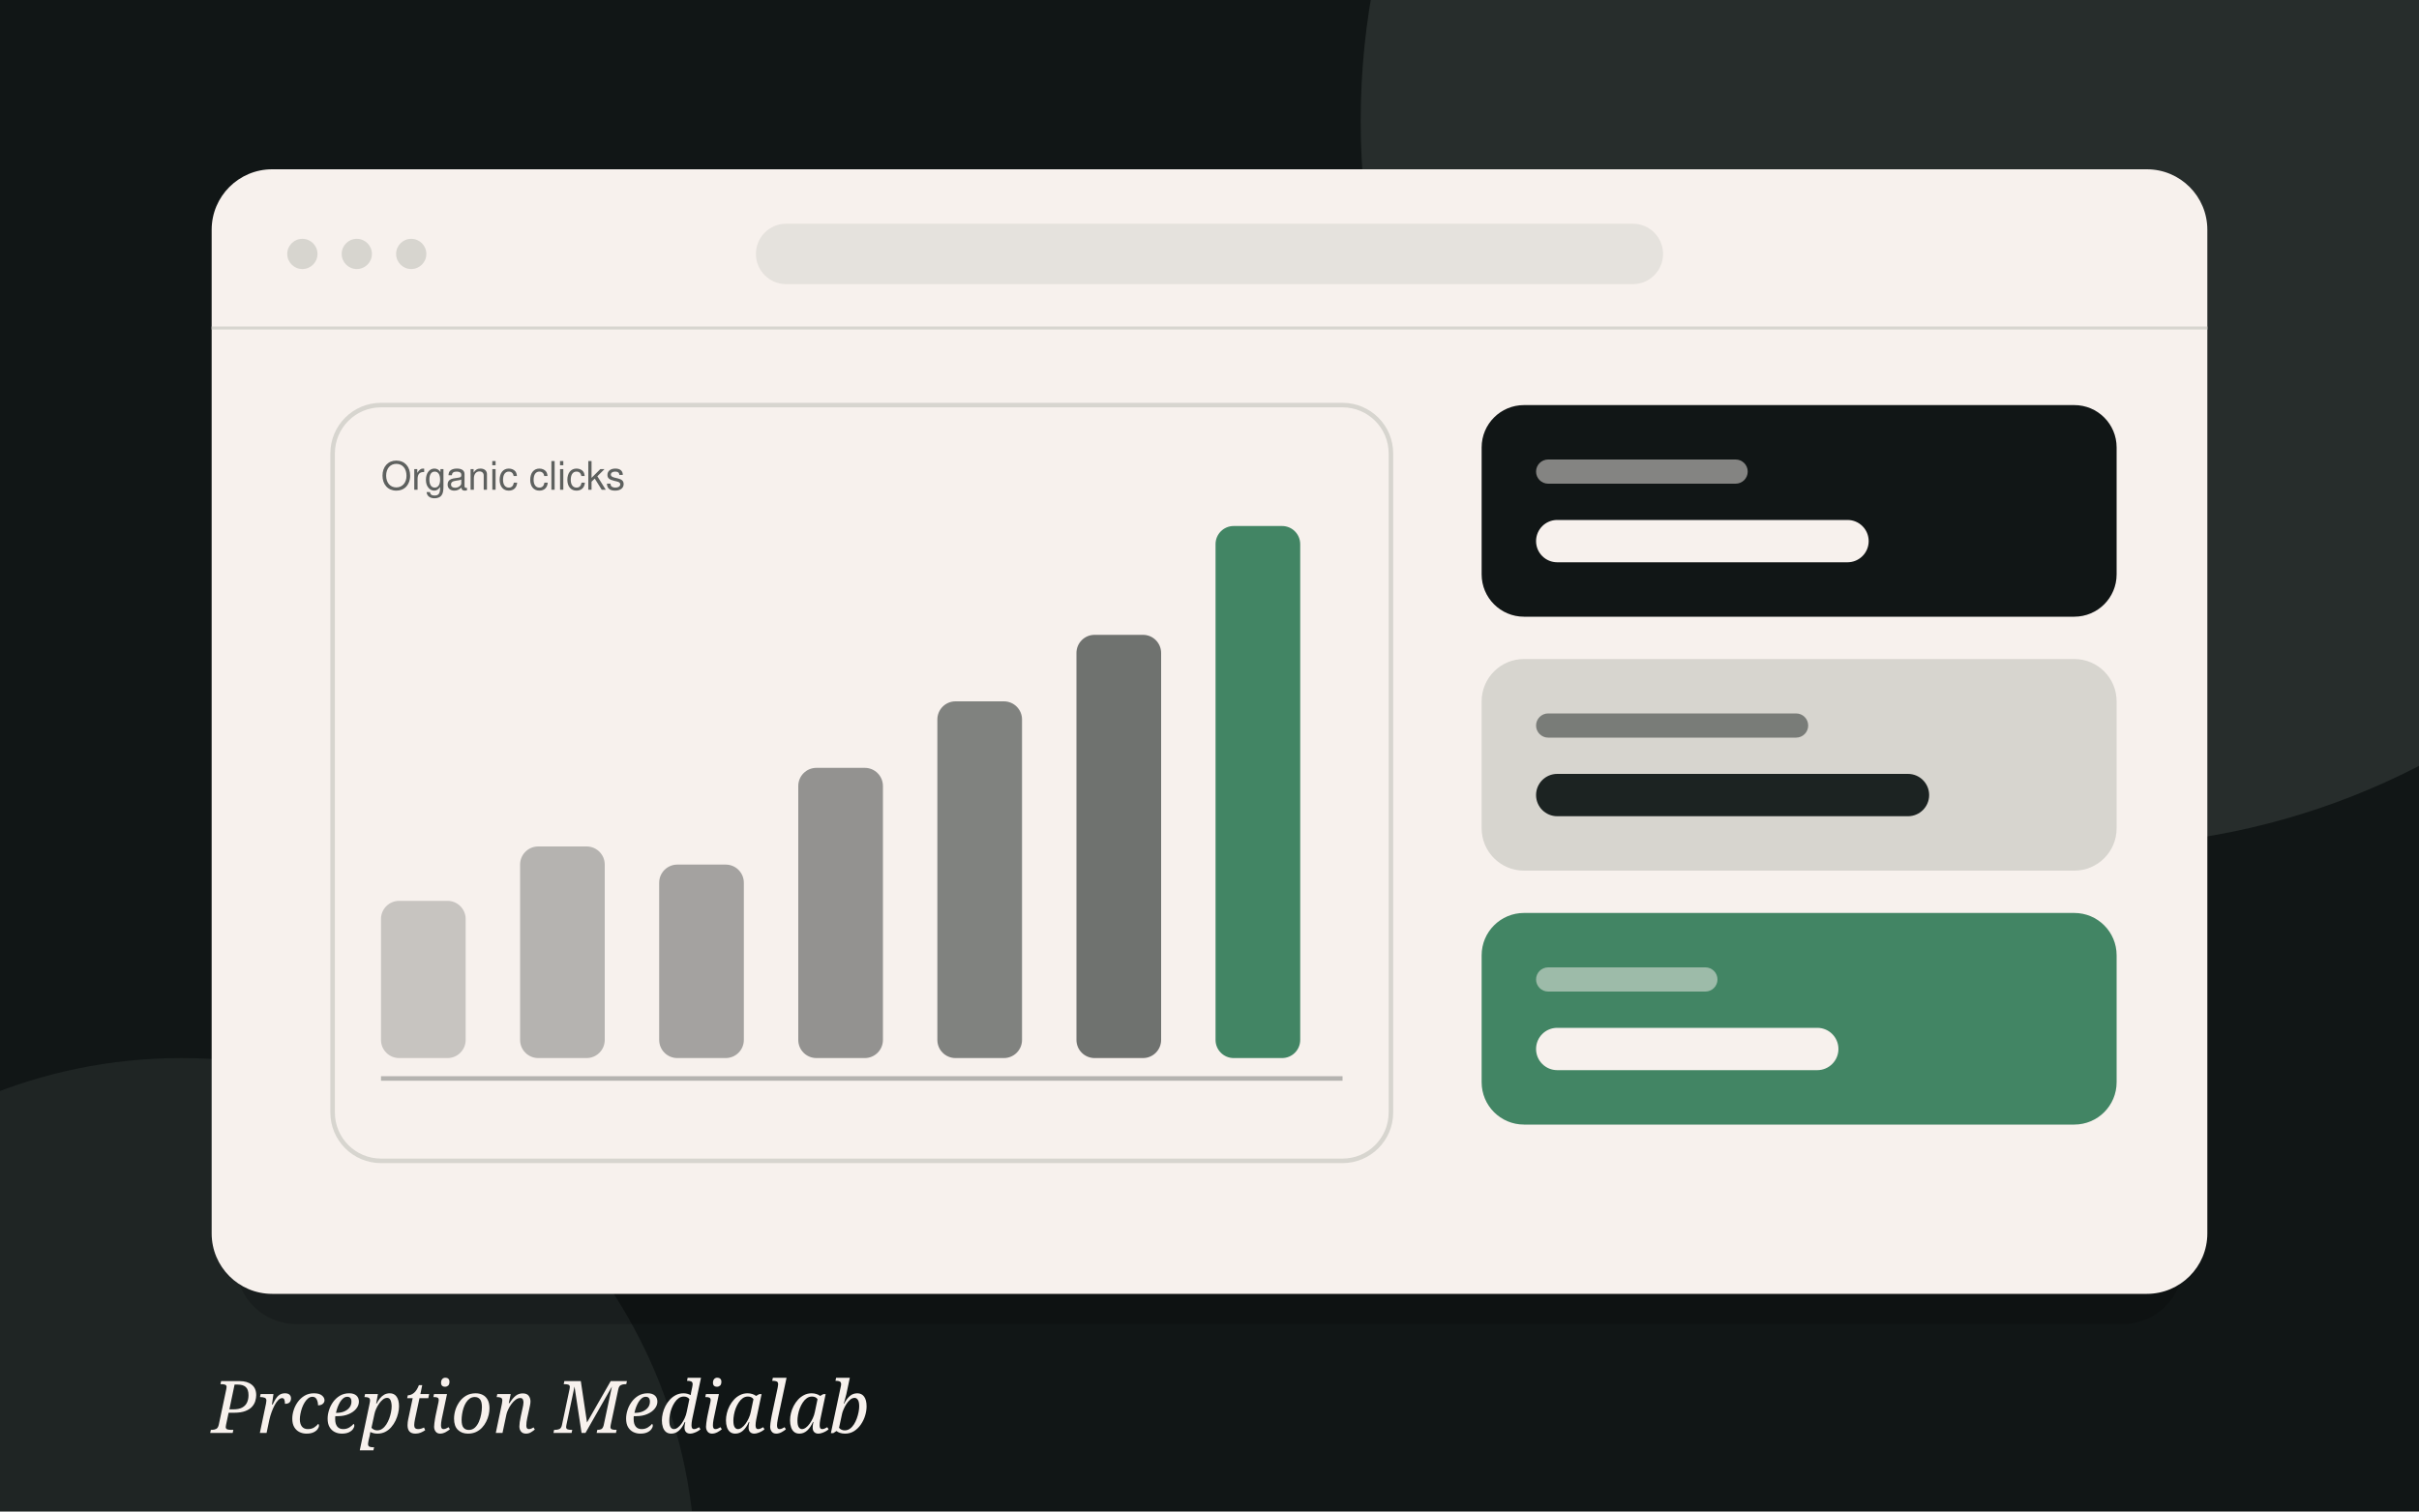
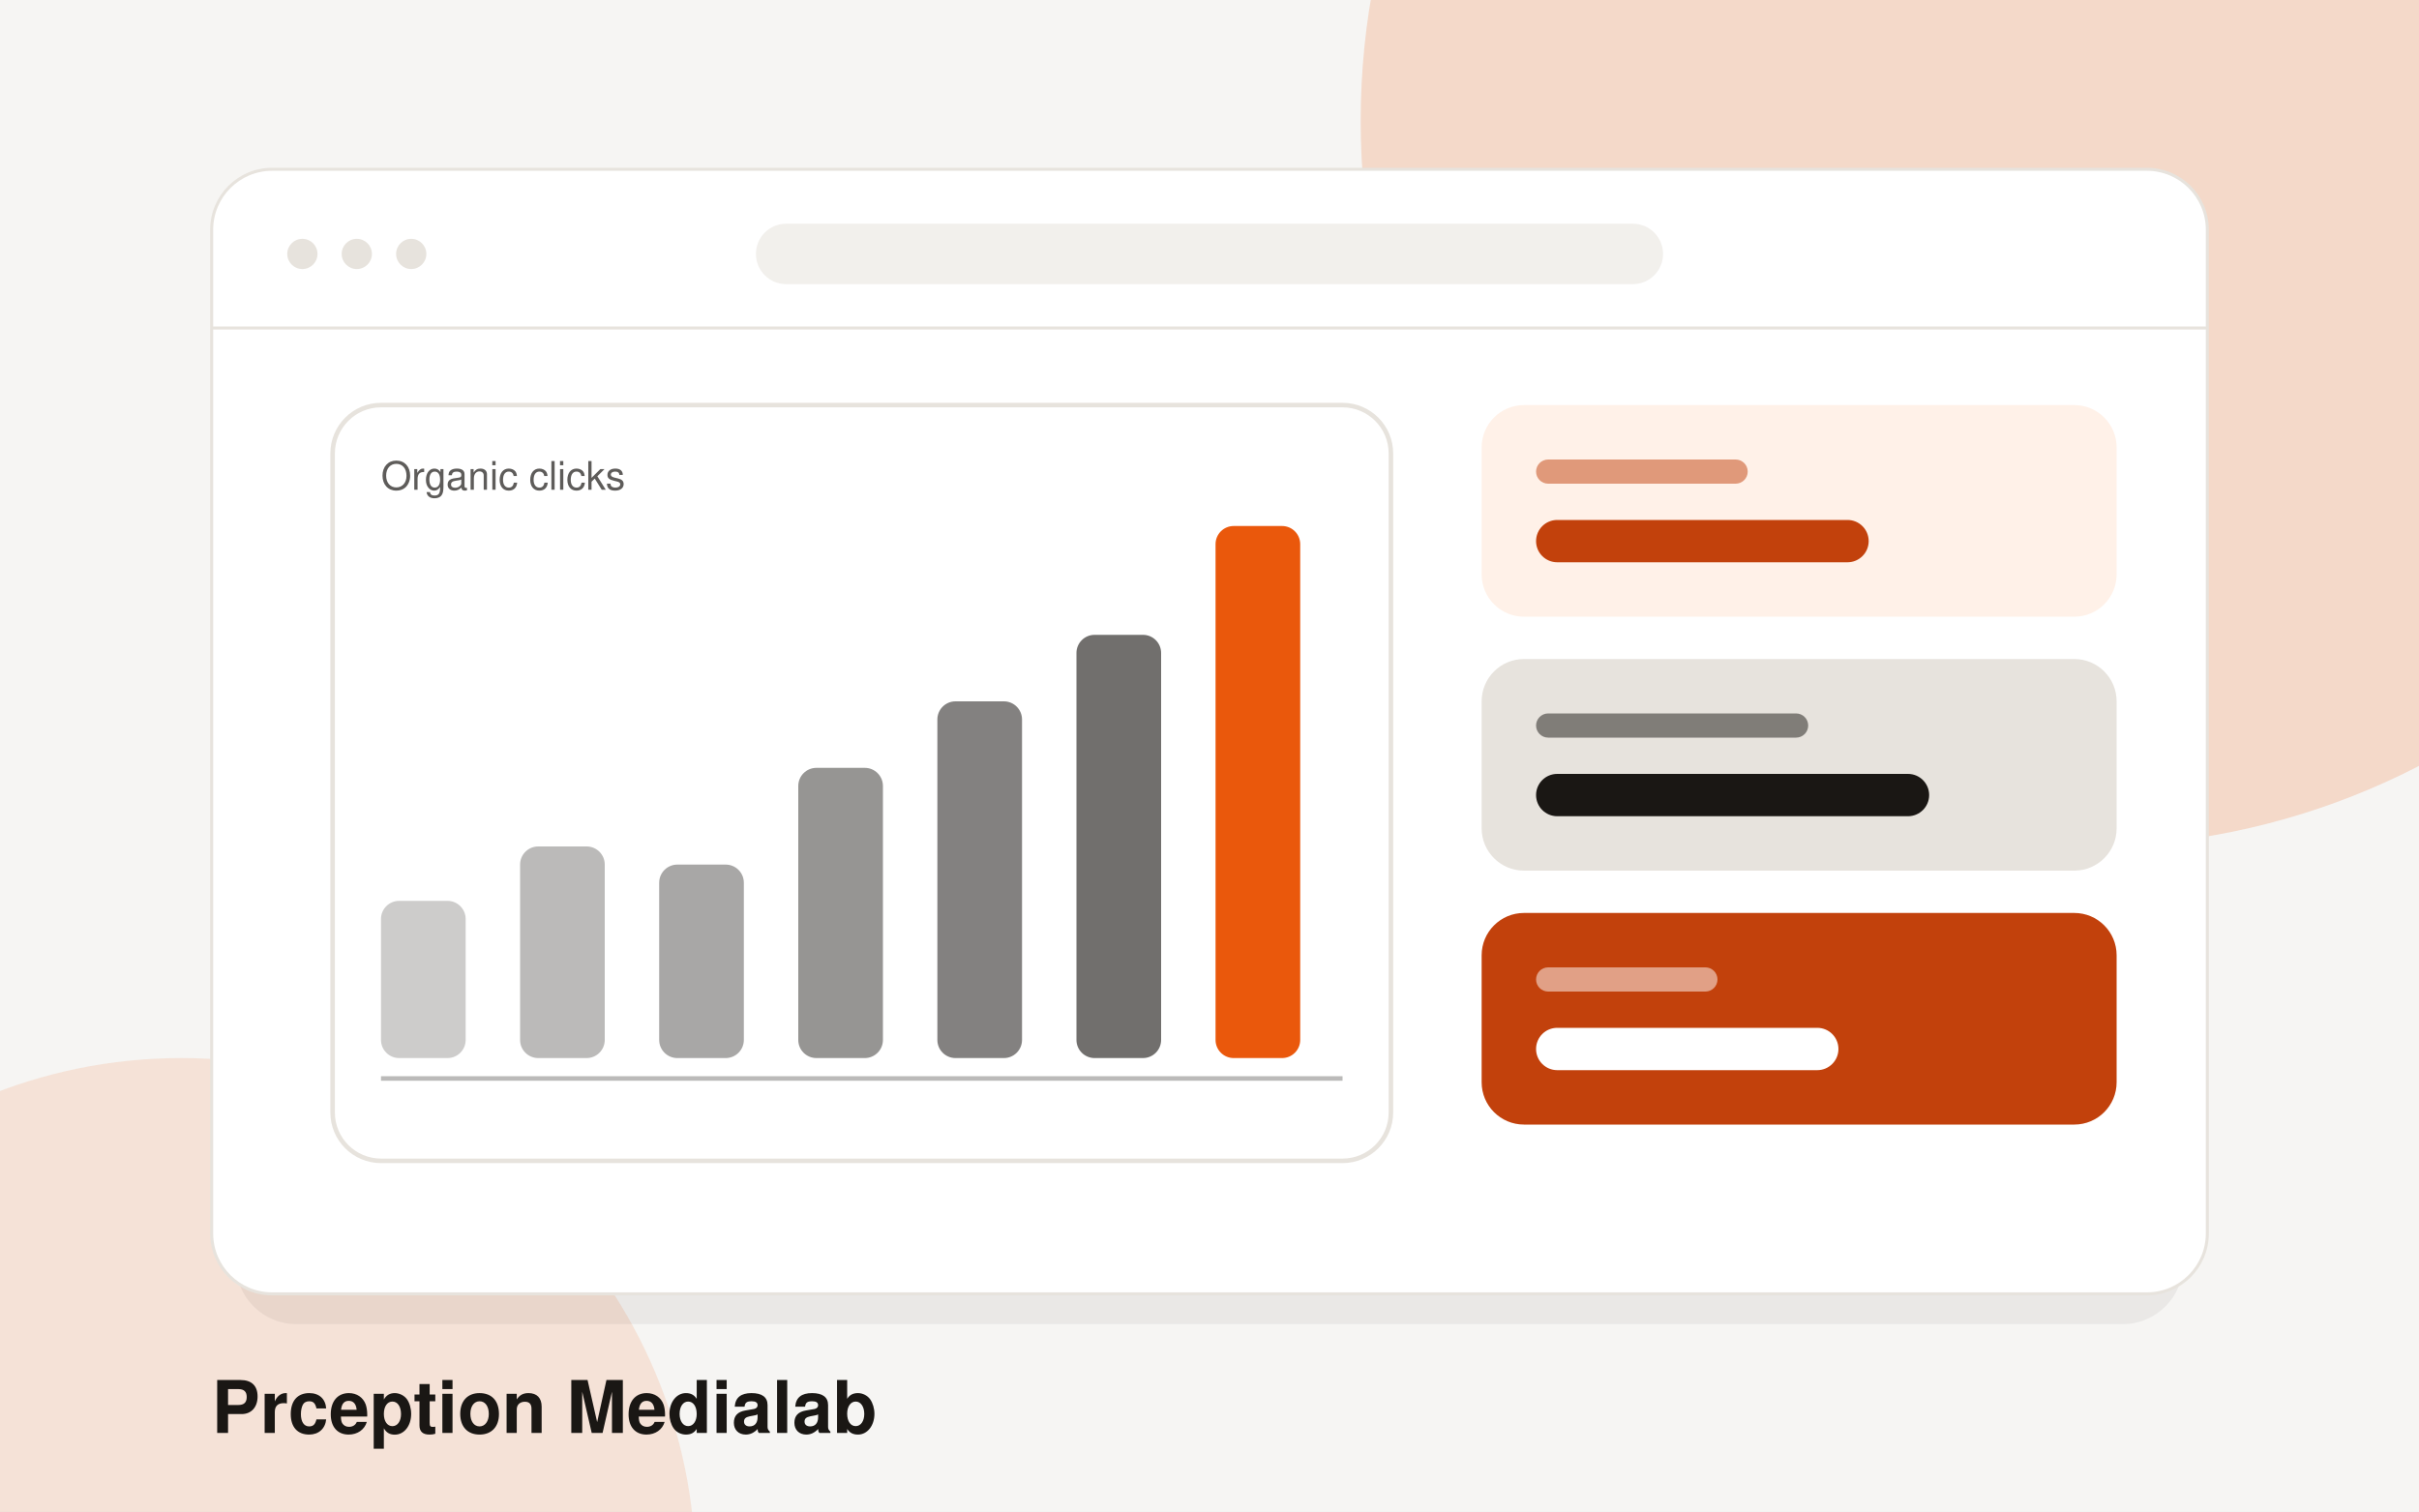
<svg xmlns="http://www.w3.org/2000/svg" viewBox="0 0 800 500" role="img">
-   <rect width="800" height="500" fill="#111616" />
-   <circle cx="690" cy="40" r="240" fill="#89968E" opacity=".18" />
-   <circle cx="60" cy="520" r="170" fill="#89968E" opacity=".12" />
-   <rect x="78" y="66" width="644" height="372" rx="20" fill="#000" opacity=".18" />
-   <rect x="70" y="56" width="660" height="372" rx="20" fill="#F7F1ED" />
-   <circle cx="100" cy="84" r="5" fill="#D7D5CF" />
-   <circle cx="118" cy="84" r="5" fill="#D7D5CF" />
-   <circle cx="136" cy="84" r="5" fill="#D7D5CF" />
-   <rect x="250" y="74" width="300" height="20" rx="10" fill="#D7D5CF" opacity=".55" />
-   <rect x="70" y="108" width="660" height="1" fill="#D7D5CF" />
-   <rect x="110" y="134" width="350" height="250" rx="16" fill="none" stroke="#D7D5CF" stroke-width="1.5" />
-   <text x="126" y="162" font-family="Helvetica,Arial,sans-serif" font-size="13" fill="#1C2322" opacity=".7">Organic clicks</text>
-   <rect x="126" y="298" width="28" height="52" rx="6" fill="#1C2322" opacity="0.22" />
-   <rect x="172" y="280" width="28" height="70" rx="6" fill="#1C2322" opacity="0.3" />
-   <rect x="218" y="286" width="28" height="64" rx="6" fill="#1C2322" opacity="0.38" />
-   <rect x="264" y="254" width="28" height="96" rx="6" fill="#1C2322" opacity="0.46" />
-   <rect x="310" y="232" width="28" height="118" rx="6" fill="#1C2322" opacity="0.54" />
-   <rect x="356" y="210" width="28" height="140" rx="6" fill="#1C2322" opacity="0.62" />
-   <rect x="402" y="174" width="28" height="176" rx="6" fill="#428564" opacity="1" />
-   <rect x="126" y="356" width="318" height="1.5" fill="#1C2322" opacity=".3" />
-   <rect x="490" y="134" width="210" height="70" rx="14" fill="#111616" />
-   <rect x="508" y="152" width="70" height="8" rx="4" fill="#F7F1ED" opacity=".5" />
-   <rect x="508" y="172" width="110" height="14" rx="7" fill="#F7F1ED" />
-   <rect x="490" y="218" width="210" height="70" rx="14" fill="#D7D5CF" />
-   <rect x="508" y="236" width="90" height="8" rx="4" fill="#1C2322" opacity=".5" />
-   <rect x="508" y="256" width="130" height="14" rx="7" fill="#1C2322" />
-   <rect x="490" y="302" width="210" height="70" rx="14" fill="#428564" />
-   <rect x="508" y="320" width="60" height="8" rx="4" fill="#F7F1ED" opacity=".5" />
-   <rect x="508" y="340" width="100" height="14" rx="7" fill="#F7F1ED" />
-   <text x="70" y="474" font-family="Georgia,serif" font-style="italic" font-size="24" fill="#F7F1ED">Prception Medialab</text>
+   <rect width="800" height="500" fill="#F6F5F3" />
+   <circle cx="690" cy="40" r="240" fill="#EA580C" opacity=".18" />
+   <circle cx="60" cy="520" r="170" fill="#EA580C" opacity=".12" />
+   <rect x="78" y="66" width="644" height="372" rx="20" fill="#1A1714" opacity=".06" />
+   <rect x="70" y="56" width="660" height="372" rx="20" fill="#FFFFFF" stroke="#E7E3DD" />
+   <circle cx="100" cy="84" r="5" fill="#E7E3DD" />
+   <circle cx="118" cy="84" r="5" fill="#E7E3DD" />
+   <circle cx="136" cy="84" r="5" fill="#E7E3DD" />
+   <rect x="250" y="74" width="300" height="20" rx="10" fill="#E7E3DD" opacity=".55" />
+   <rect x="70" y="108" width="660" height="1" fill="#E7E3DD" />
+   <rect x="110" y="134" width="350" height="250" rx="16" fill="none" stroke="#E7E3DD" stroke-width="1.5" />
+   <text x="126" y="162" font-family="'Plus Jakarta Sans',Helvetica,Arial,sans-serif" font-size="13" fill="#1A1714" opacity=".7">Organic clicks</text>
+   <rect x="126" y="298" width="28" height="52" rx="6" fill="#1A1714" opacity="0.22" />
+   <rect x="172" y="280" width="28" height="70" rx="6" fill="#1A1714" opacity="0.3" />
+   <rect x="218" y="286" width="28" height="64" rx="6" fill="#1A1714" opacity="0.38" />
+   <rect x="264" y="254" width="28" height="96" rx="6" fill="#1A1714" opacity="0.46" />
+   <rect x="310" y="232" width="28" height="118" rx="6" fill="#1A1714" opacity="0.54" />
+   <rect x="356" y="210" width="28" height="140" rx="6" fill="#1A1714" opacity="0.62" />
+   <rect x="402" y="174" width="28" height="176" rx="6" fill="#EA580C" opacity="1" />
+   <rect x="126" y="356" width="318" height="1.5" fill="#1A1714" opacity=".3" />
+   <rect x="490" y="134" width="210" height="70" rx="14" fill="#FFF1E8" />
+   <rect x="508" y="152" width="70" height="8" rx="4" fill="#C2410C" opacity=".5" />
+   <rect x="508" y="172" width="110" height="14" rx="7" fill="#C2410C" />
+   <rect x="490" y="218" width="210" height="70" rx="14" fill="#E7E3DD" />
+   <rect x="508" y="236" width="90" height="8" rx="4" fill="#1A1714" opacity=".5" />
+   <rect x="508" y="256" width="130" height="14" rx="7" fill="#1A1714" />
+   <rect x="490" y="302" width="210" height="70" rx="14" fill="#C2410C" />
+   <rect x="508" y="320" width="60" height="8" rx="4" fill="#FFFFFF" opacity=".5" />
+   <rect x="508" y="340" width="100" height="14" rx="7" fill="#FFFFFF" />
+   <text x="70" y="474" font-family="'Plus Jakarta Sans',Helvetica,Arial,sans-serif" font-weight="700" font-size="24" fill="#1A1714">Prception Medialab</text>
</svg>
